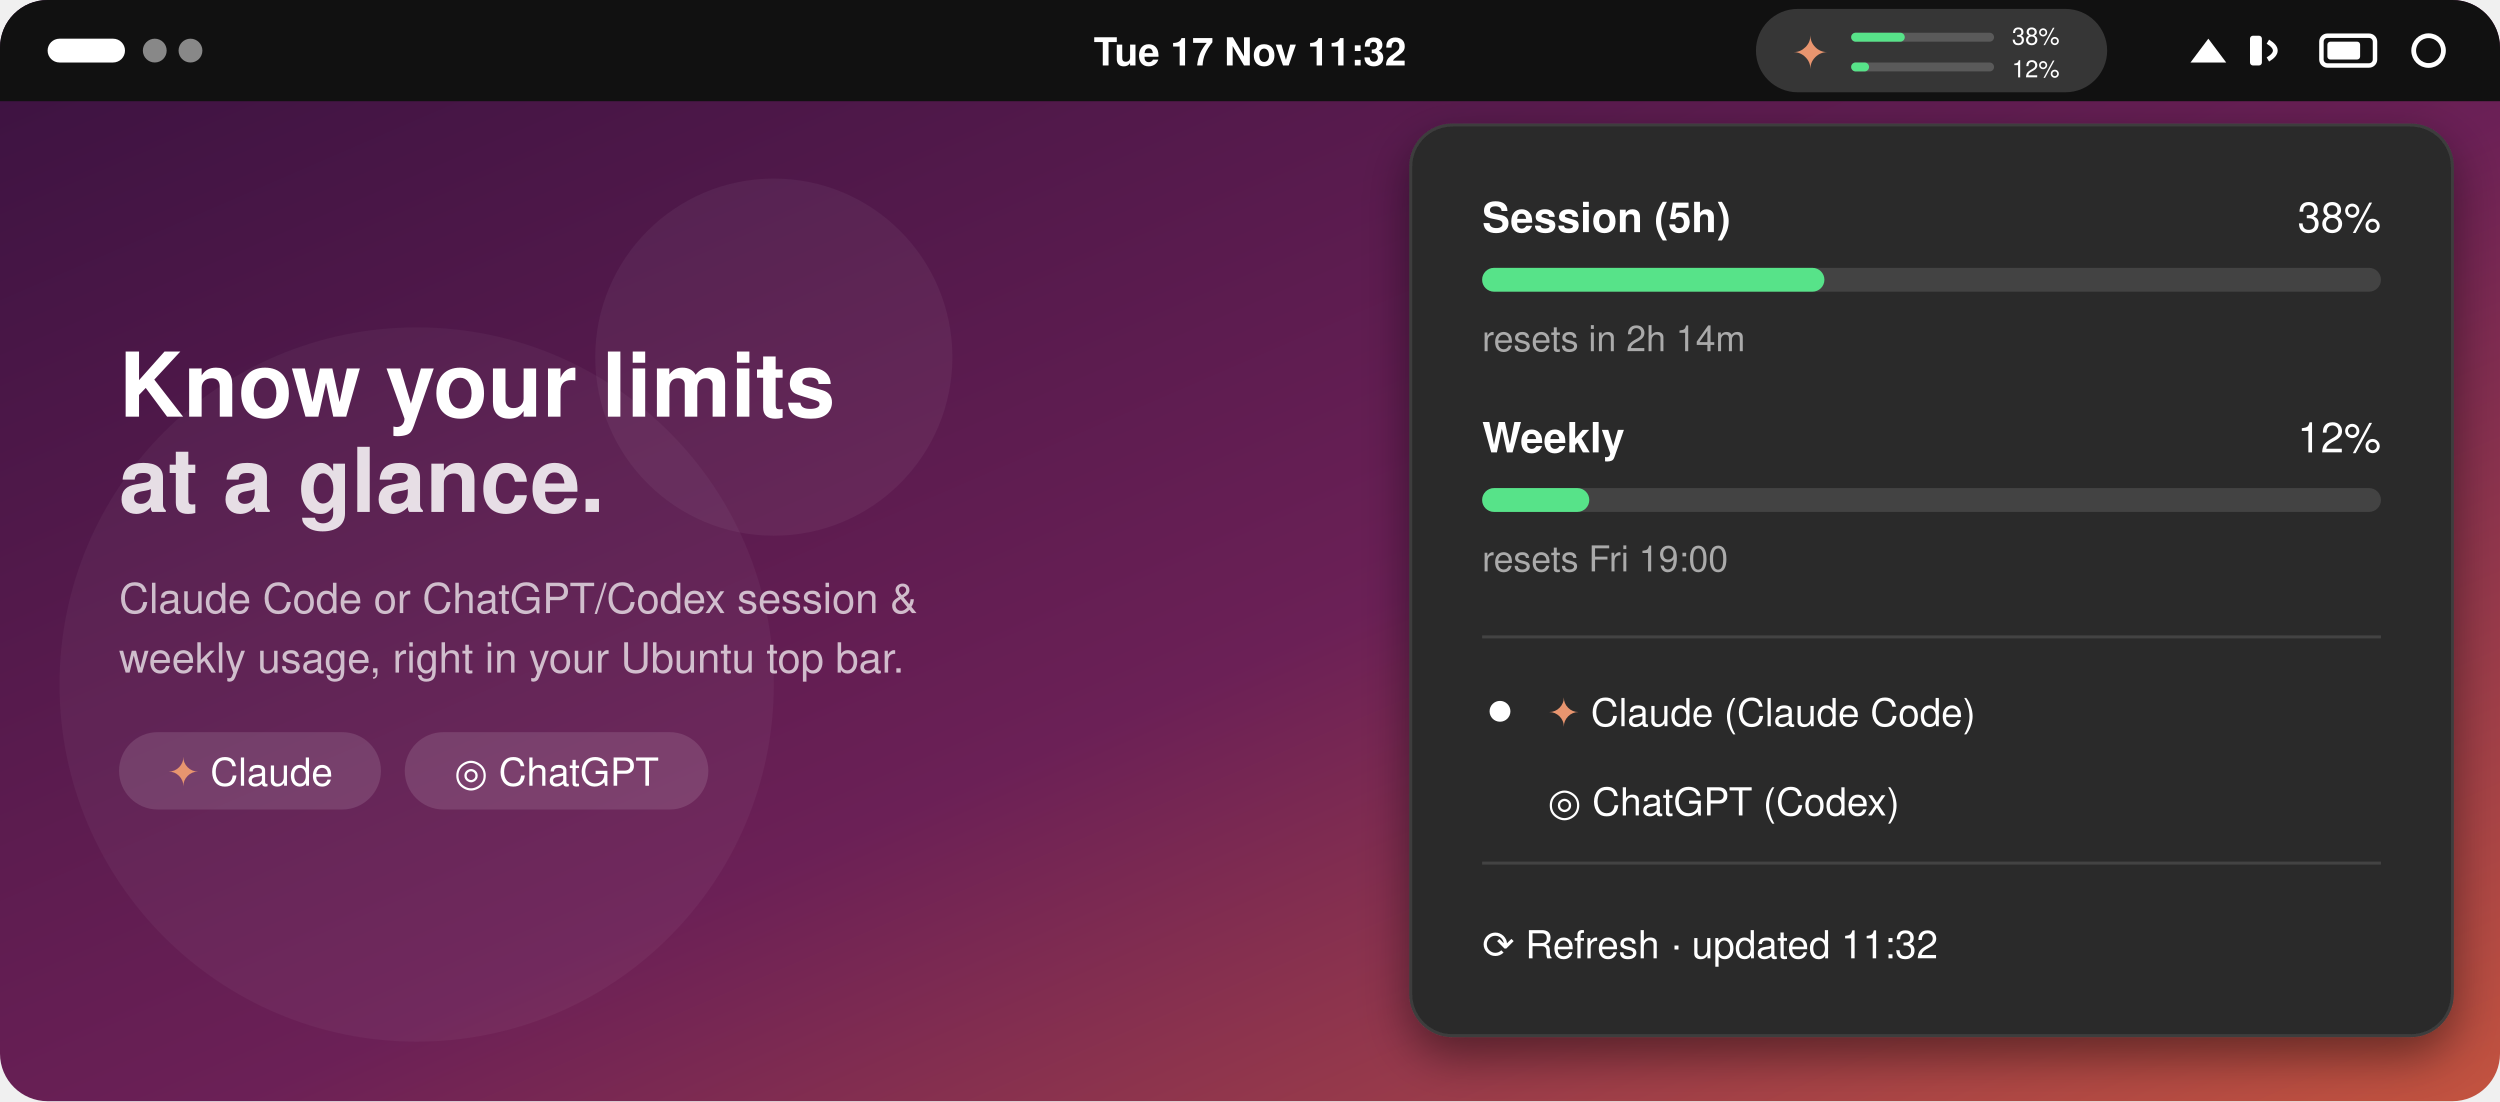
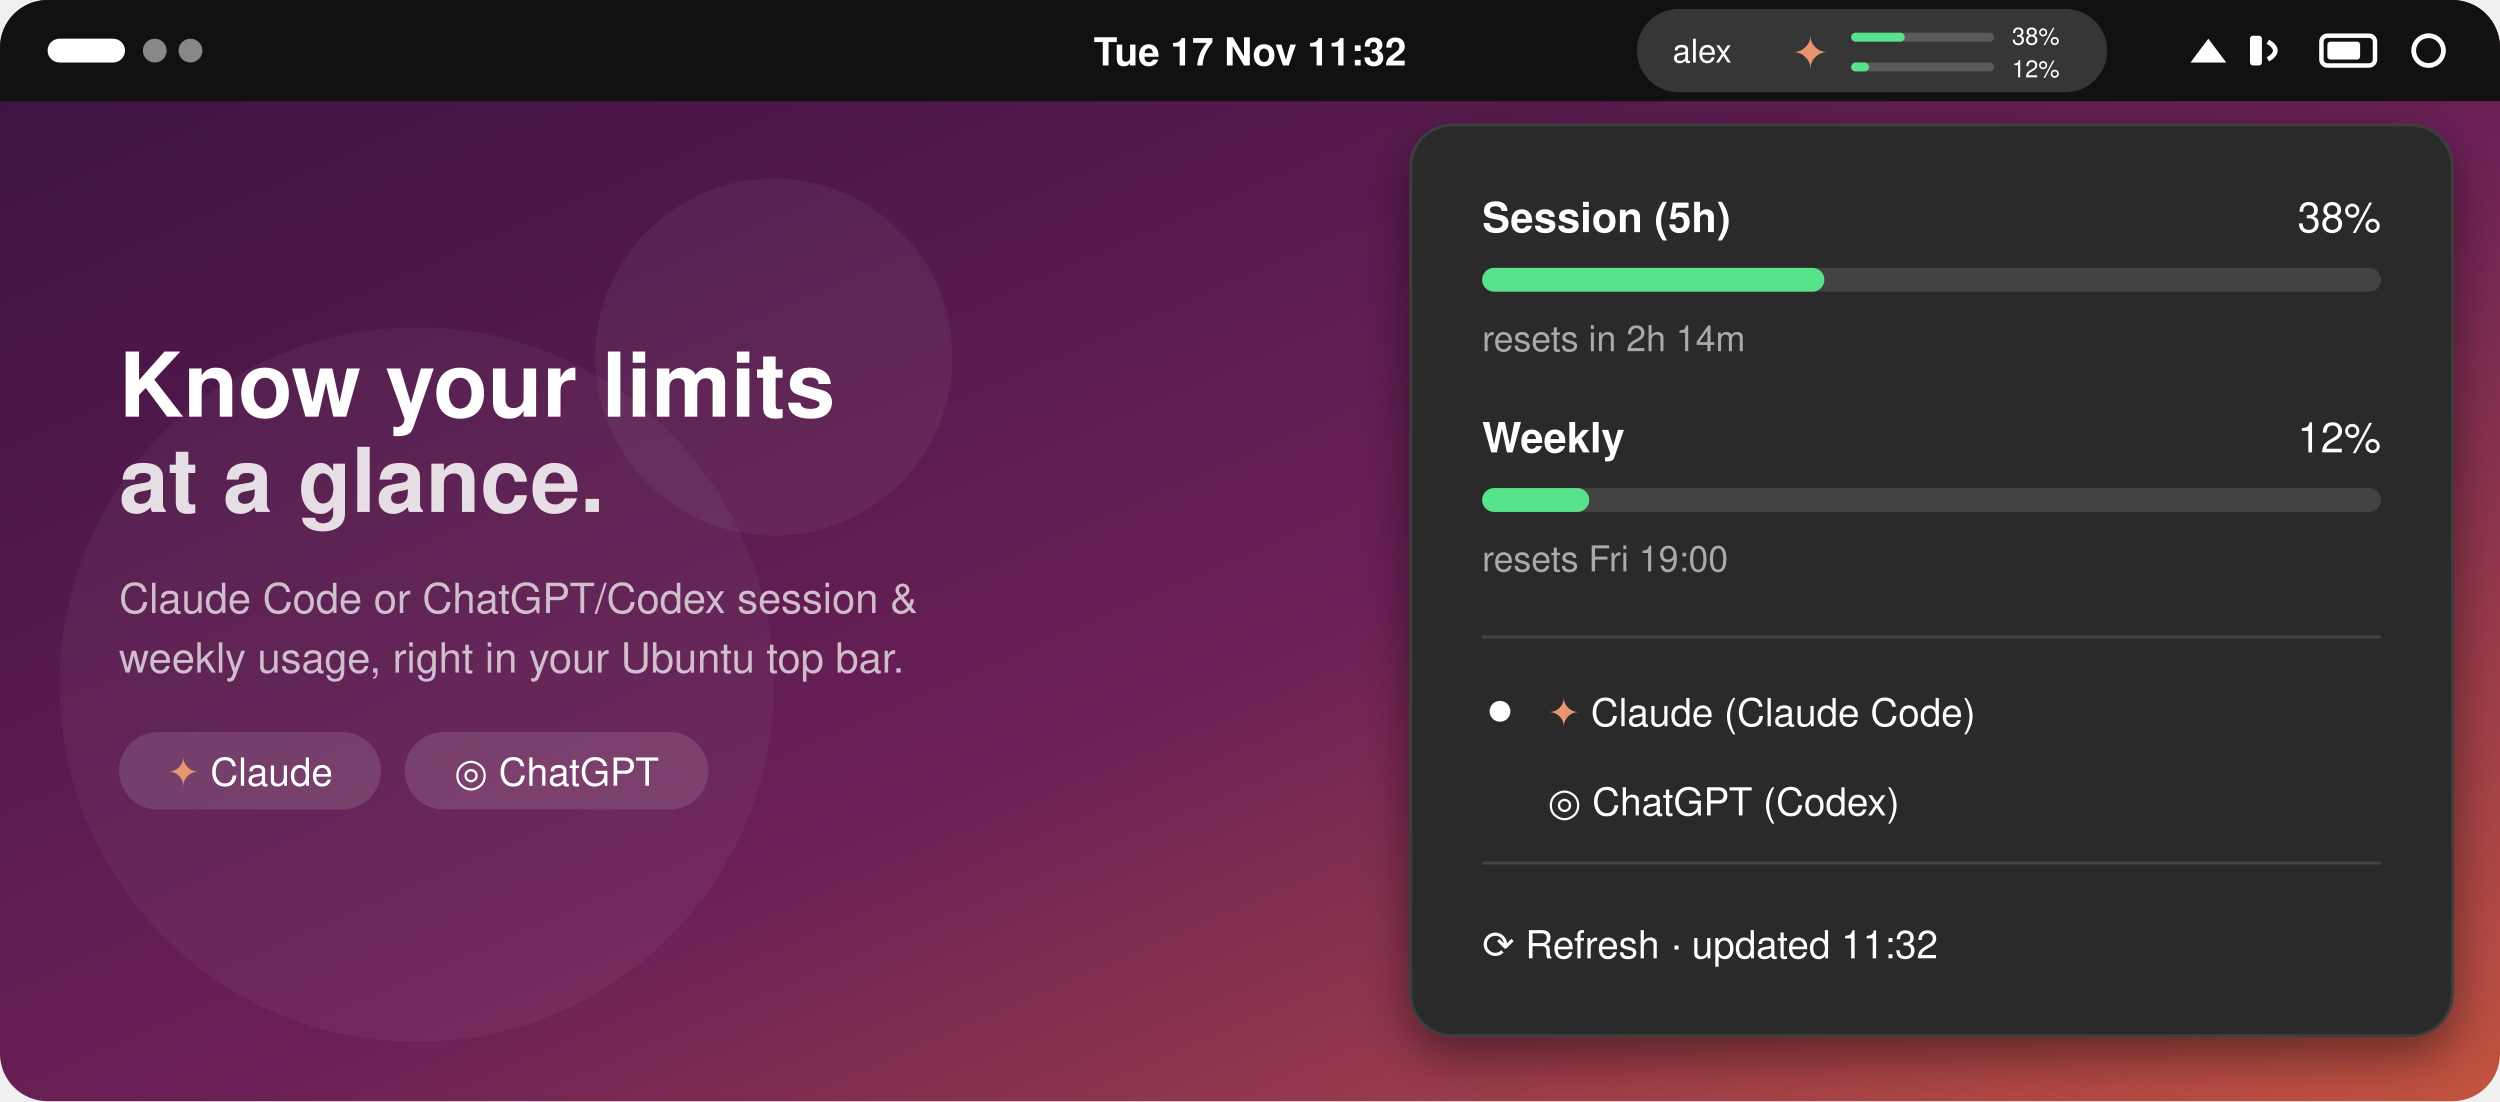
<svg xmlns="http://www.w3.org/2000/svg" width="840" height="370" viewBox="0 0 840 370" font-family="Cantarell, Ubuntu, 'Segoe UI', Helvetica, Arial, sans-serif">
  <defs>
    <linearGradient id="wall" x1="0" y1="0" x2="1" y2="1">
      <stop offset="0" stop-color="#3a1240" />
      <stop offset="0.55" stop-color="#6b2056" />
      <stop offset="1" stop-color="#c3533f" />
    </linearGradient>
    <clipPath id="frame">
      <rect width="840" height="370" rx="16" />
    </clipPath>
    <filter id="shadow" x="-10%" y="-10%" width="120%" height="130%">
      <feDropShadow dx="0" dy="6" stdDeviation="8" flood-color="#000" flood-opacity="0.45" />
    </filter>
  </defs>
  <g clip-path="url(#frame)">
    <rect width="840" height="370" fill="url(#wall)" />
    <circle cx="140" cy="230" r="120" fill="#fff" opacity="0.04" />
    <circle cx="260" cy="120" r="60" fill="#fff" opacity="0.05" />
    <rect width="840" height="34" fill="#111" />
    <rect x="16" y="13" width="26" height="8" rx="4" fill="#fff" />
    <circle cx="52" cy="17" r="4" fill="#fff" opacity="0.5" />
    <circle cx="64" cy="17" r="4" fill="#fff" opacity="0.5" />
    <text x="420" y="22" fill="#fff" font-size="13" font-weight="bold" text-anchor="middle">Tue 17 Nov  11:32</text>
-     <rect x="590" y="3" width="118" height="28" rx="14" fill="#fff" opacity="0.16" />
+     <rect x="550" y="3" width="158" height="28" rx="14" fill="#fff" opacity="0.16" />
+     <text x="562" y="21" fill="#fff" font-size="11">alex</text>
    <text x="602" y="23" fill="#e8956f" font-size="15">✦</text>
    <rect x="622" y="11" width="48" height="3" rx="1.5" fill="#fff" opacity="0.18" />
    <rect x="622" y="11" width="18" height="3" rx="1.5" fill="#57e389">
      <animate attributeName="width" from="0" to="18" dur="1.2s" fill="freeze" />
    </rect>
    <text x="676" y="15" fill="#fff" font-size="8">38%</text>
    <rect x="622" y="21" width="48" height="3" rx="1.5" fill="#fff" opacity="0.18" />
    <rect x="622" y="21" width="6" height="3" rx="1.5" fill="#57e389">
      <animate attributeName="width" from="0" to="6" dur="1.2s" fill="freeze" />
    </rect>
    <text x="676" y="26" fill="#fff" font-size="8">12%</text>
    <path d="M736 21 l6 -8 l6 8 z" fill="#fff" />
    <rect x="756" y="12" width="4" height="10" rx="1" fill="#fff" />
    <path d="M762 14 q5 3 0 6" stroke="#fff" stroke-width="1.6" fill="none" />
    <rect x="780" y="12" width="18" height="10" rx="2" fill="none" stroke="#fff" stroke-width="1.5" />
    <rect x="782" y="14" width="11" height="6" rx="1" fill="#fff" />
    <circle cx="816" cy="17" r="5" fill="none" stroke="#fff" stroke-width="1.6" />
    <g filter="url(#shadow)">
      <rect x="474" y="42" width="350" height="306" rx="14" fill="#2b2b2b" stroke="#3d3d3d" />
    </g>
    <text x="498" y="78" fill="#fff" font-size="14" font-weight="bold">Session (5h)</text>
    <text x="800" y="78" fill="#fff" font-size="14" text-anchor="end">38%</text>
    <rect x="498" y="90" width="302" height="8" rx="4" fill="#fff" opacity="0.12" />
    <rect x="498" y="90" width="115" height="8" rx="4" fill="#57e389">
      <animate attributeName="width" from="0" to="115" dur="1.4s" fill="freeze" />
    </rect>
    <text x="498" y="118" fill="#fff" fill-opacity="0.6" font-size="12">resets in 2h 14m</text>
    <text x="498" y="152" fill="#fff" font-size="14" font-weight="bold">Weekly</text>
    <text x="800" y="152" fill="#fff" font-size="14" text-anchor="end">12%</text>
    <rect x="498" y="164" width="302" height="8" rx="4" fill="#fff" opacity="0.12" />
    <rect x="498" y="164" width="36" height="8" rx="4" fill="#57e389">
      <animate attributeName="width" from="0" to="36" dur="1.4s" fill="freeze" />
    </rect>
    <text x="498" y="192" fill="#fff" fill-opacity="0.6" font-size="12">resets Fri 19:00</text>
    <line x1="498" y1="214" x2="800" y2="214" stroke="#fff" stroke-opacity="0.12" />
    <circle cx="504" cy="239" r="3.5" fill="#fff" />
    <text x="520" y="244" fill="#fff" font-size="13">
      <tspan fill="#e8956f">✦</tspan>  Claude (Claude Code)</text>
    <text x="520" y="274" fill="#fff" font-size="13">◎  ChatGPT (Codex)</text>
    <line x1="498" y1="290" x2="800" y2="290" stroke="#fff" stroke-opacity="0.12" />
    <text x="498" y="322" fill="#fff" font-size="13">⟳ Refresh · updated 11:32</text>
    <text x="40" y="140" fill="#fff" font-size="30" font-weight="bold">Know your limits</text>
    <text x="40" y="172" fill="#fff" fill-opacity="0.85" font-size="30" font-weight="bold">at a glance.</text>
    <text x="40" y="206" fill="#fff" fill-opacity="0.7" font-size="14">Claude Code or ChatGPT/Codex session &amp;</text>
    <text x="40" y="226" fill="#fff" fill-opacity="0.7" font-size="14">weekly usage, right in your Ubuntu top bar.</text>
    <rect x="40" y="246" width="88" height="26" rx="13" fill="#fff" fill-opacity="0.12" />
    <text x="84" y="264" fill="#fff" font-size="13" text-anchor="middle">
      <tspan fill="#e8956f">✦</tspan> Claude</text>
    <rect x="136" y="246" width="102" height="26" rx="13" fill="#fff" fill-opacity="0.12" />
    <text x="187" y="264" fill="#fff" font-size="13" text-anchor="middle">◎ ChatGPT</text>
  </g>
</svg>
